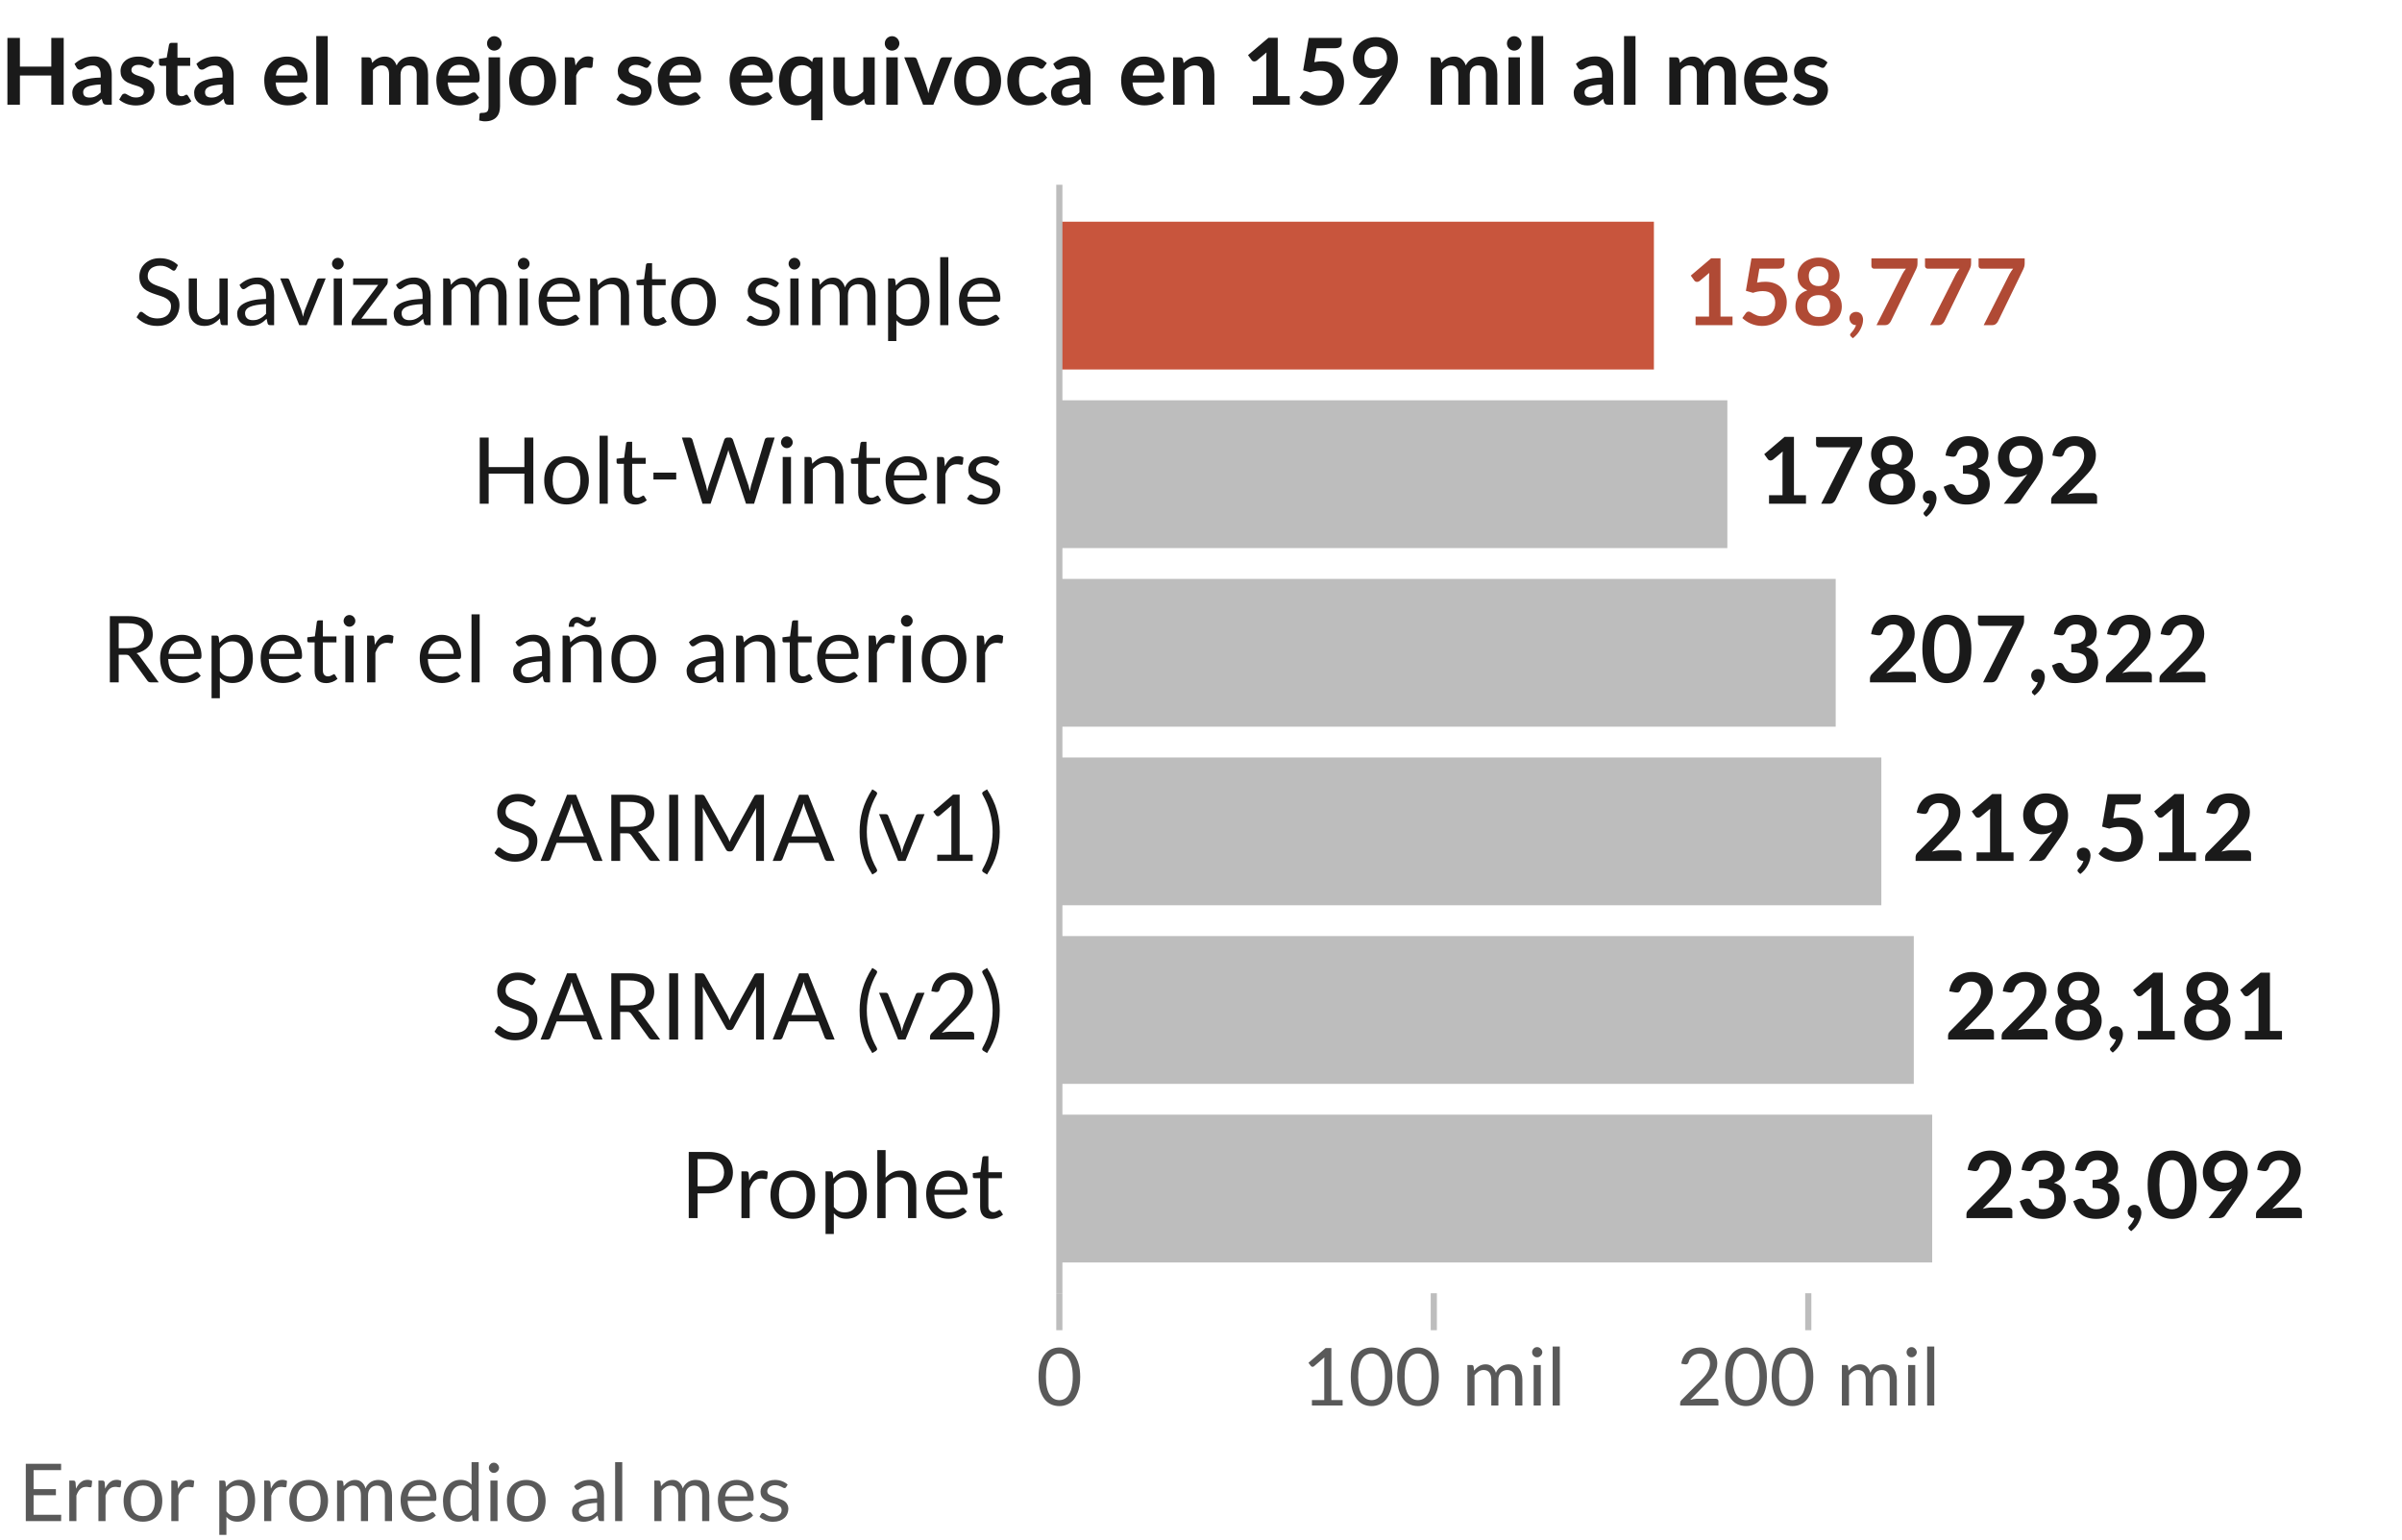
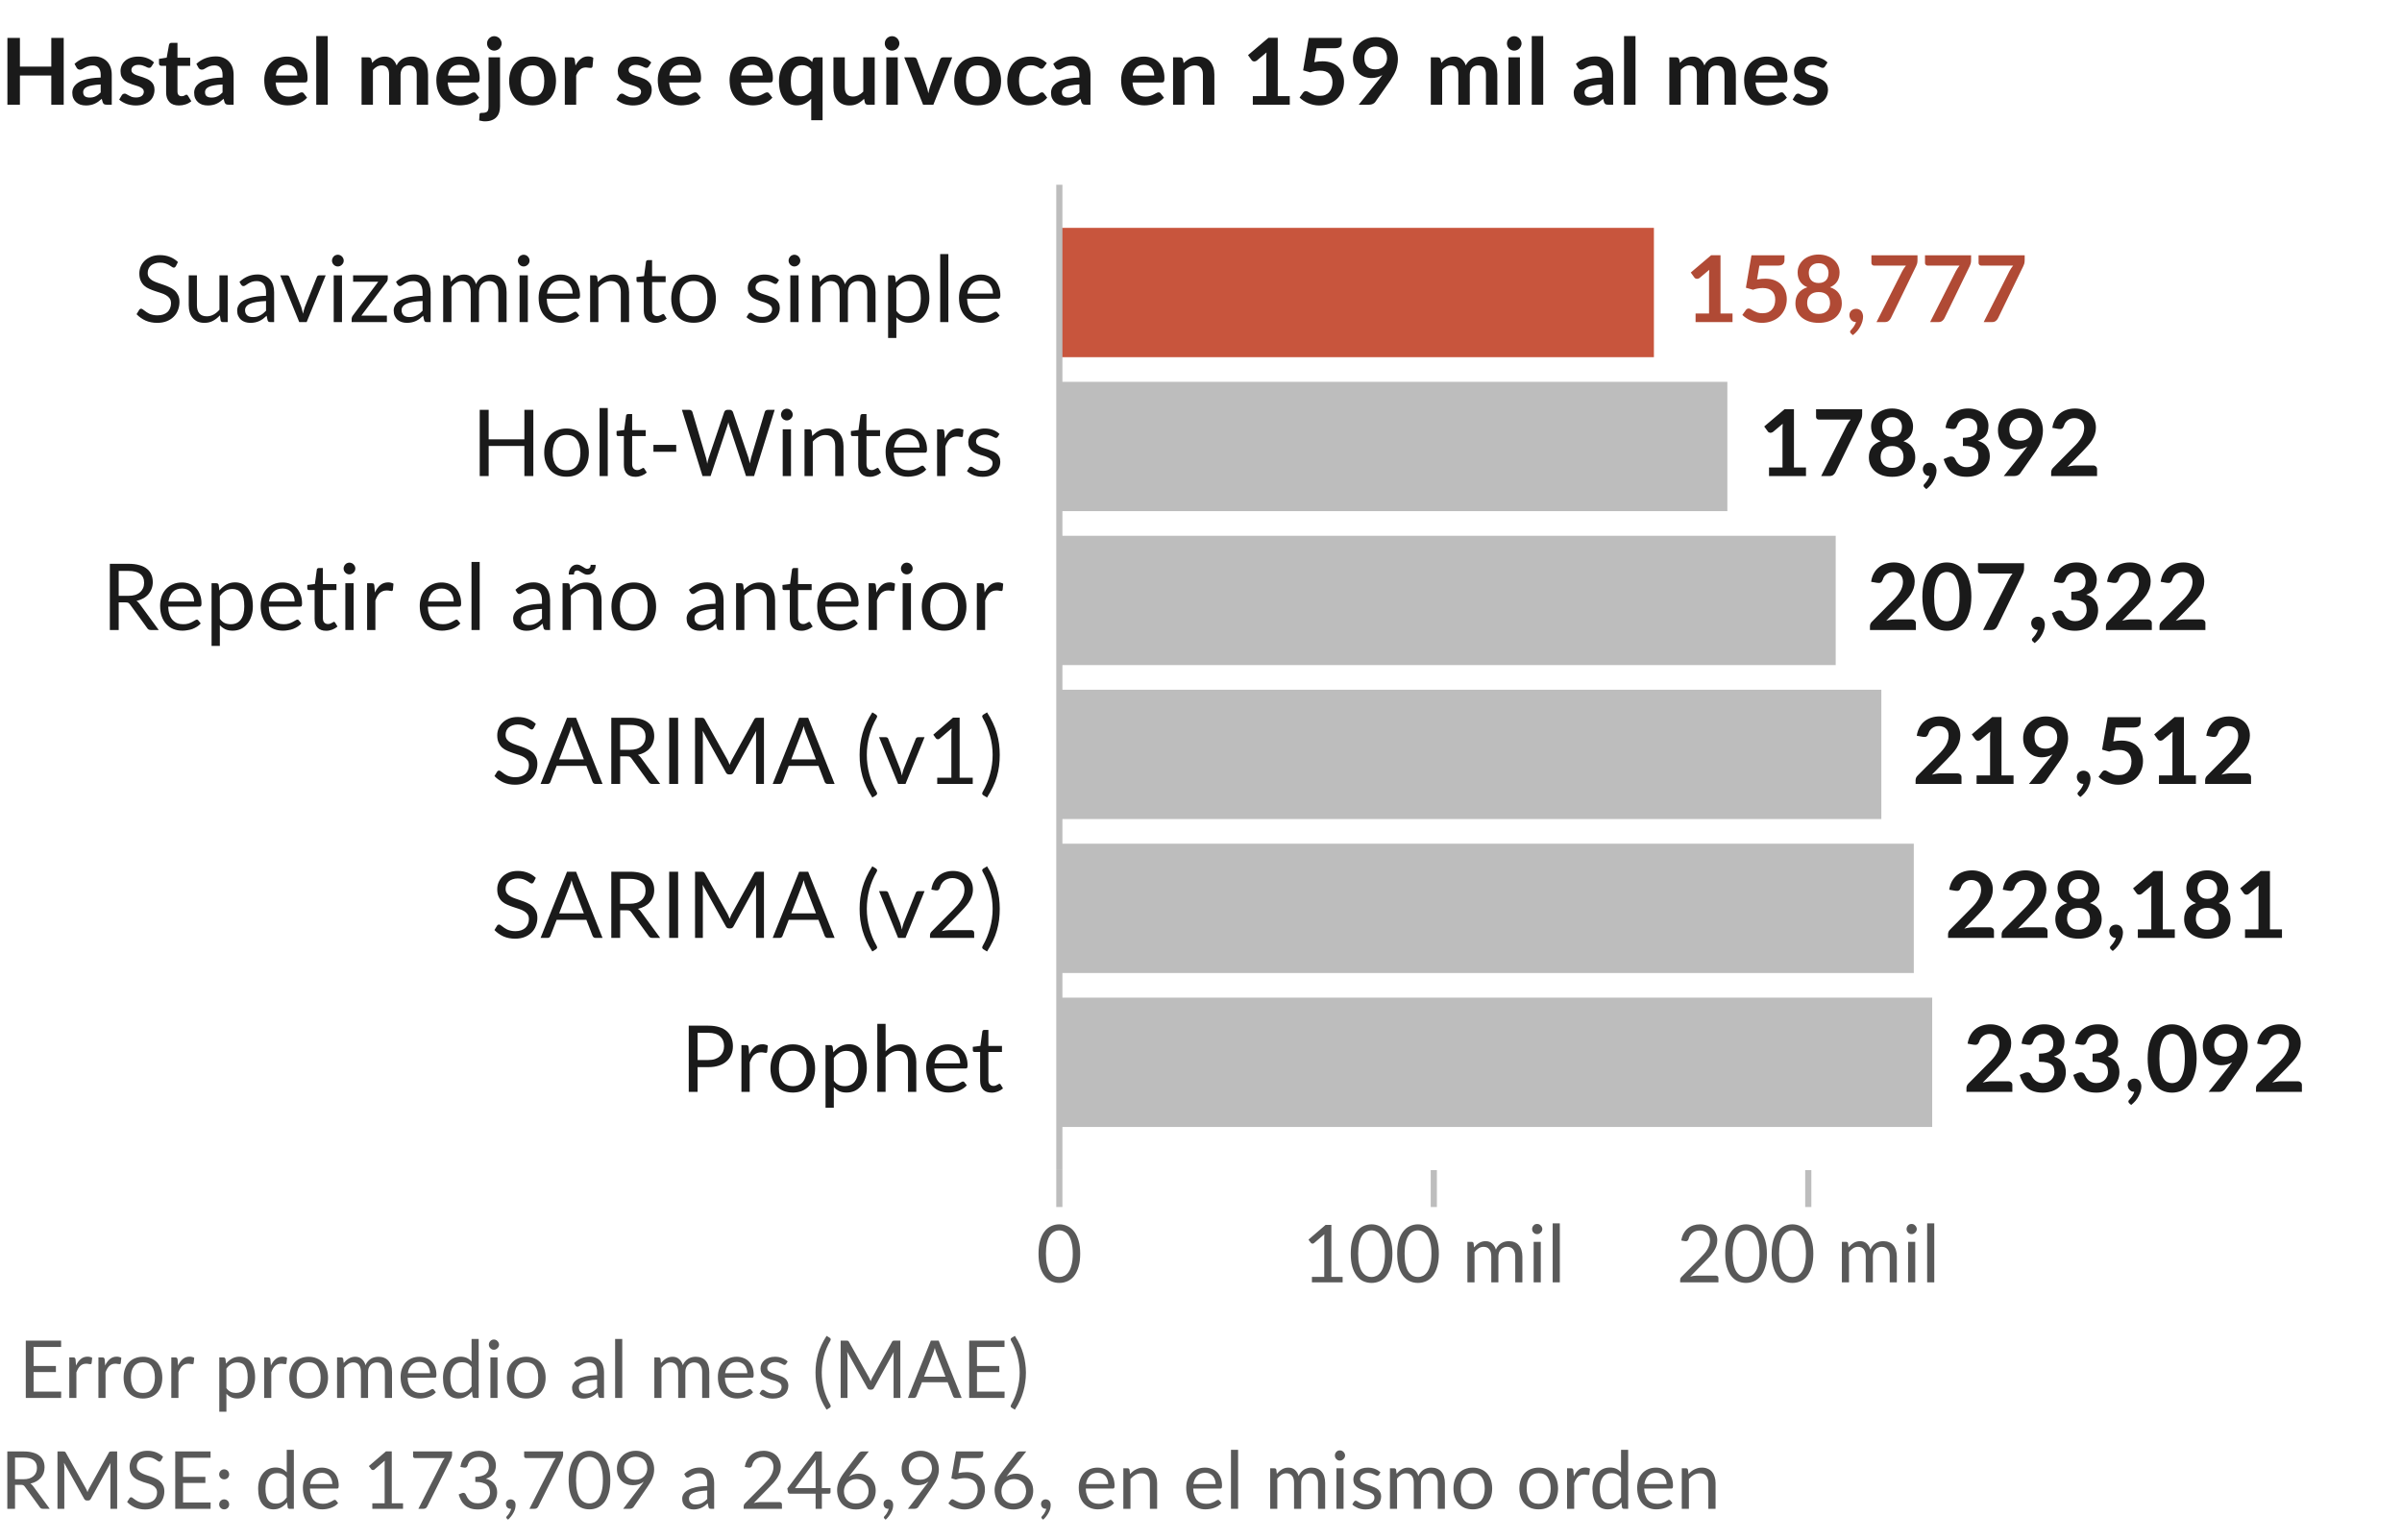
<svg xmlns="http://www.w3.org/2000/svg" width="390" height="250" viewBox="0 0 390 250" style="font-family:Lato, sans-serif;background:#FFFFFF">
  <text x="0" y="17" font-size="15" font-weight="700" fill="#1A1A1A">Hasta el mejor se equivoca en 159 mil al mes</text>
  <g transform="translate(0,26)">
-     <svg style="font-family:Lato, sans-serif;font-size:15px;color:#1A1A1A;background:#FFFFFF;overflow:visible" viewBox="0 0 390 224" height="224" width="390" text-anchor="middle" font-size="10" font-family="system-ui, sans-serif" fill="currentColor" class="plot-d6a7b5">
+     <svg style="font-family:Lato, sans-serif;font-size:15px;color:#1A1A1A;background:#FFFFFF;overflow:visible" viewBox="0 0 390 204" height="204" width="390" text-anchor="middle" font-size="10" font-family="system-ui, sans-serif" fill="currentColor" class="plot-d6a7b5">
      <style>:where(.plot-d6a7b5) {
  --plot-background: white;
  display: block;
  height: auto;
  height: intrinsic;
  max-width: 100%;
}
:where(.plot-d6a7b5 text),
:where(.plot-d6a7b5 tspan) {
  white-space: pre;
}</style>
-       <g transform="translate(-9,12)" text-anchor="end" fill="#1A1A1A" aria-label="y-axis tick label">
-         <text transform="translate(172,10)" y="0.32em">Suavizamiento simple</text>
-         <text transform="translate(172,39)" y="0.32em">Holt-Winters</text>
-         <text transform="translate(172,68)" y="0.32em">Repetir el año anterior</text>
-         <text transform="translate(172,97)" y="0.32em">SARIMA (v1)</text>
-         <text transform="translate(172,126)" y="0.32em">SARIMA (v2)</text>
-         <text transform="translate(172,155)" y="0.32em">Prophet</text>
+       <g transform="translate(-9,10.5)" text-anchor="end" fill="#1A1A1A" aria-label="y-axis tick label">
+         <text transform="translate(172,11)" y="0.32em">Suavizamiento simple</text>
+         <text transform="translate(172,36)" y="0.32em">Holt-Winters</text>
+         <text transform="translate(172,61)" y="0.32em">Repetir el año anterior</text>
+         <text transform="translate(172,86)" y="0.32em">SARIMA (v1)</text>
+         <text transform="translate(172,111)" y="0.32em">SARIMA (v2)</text>
+         <text transform="translate(172,136)" y="0.32em">Prophet</text>
      </g>
      <g stroke="#BDBDBD" fill="none" aria-hidden="true" aria-label="x-axis tick">
-         <path d="M0,0L0,6" transform="translate(172,184)" />
-         <path d="M0,0L0,6" transform="translate(232.8,184)" />
-         <path d="M0,0L0,6" transform="translate(293.6,184)" />
+         <path d="M0,0L0,6" transform="translate(172,164)" />
+         <path d="M0,0L0,6" transform="translate(232.8,164)" />
+         <path d="M0,0L0,6" transform="translate(293.6,164)" />
      </g>
      <g transform="translate(0,9)" font-variant="tabular-nums" font-size="13" fill="#595959" aria-label="x-axis tick label">
-         <text transform="translate(172,184)" y="0.71em">0</text>
-         <text transform="translate(232.8,184)" y="0.71em">100 mil</text>
-         <text transform="translate(293.6,184)" y="0.71em">200 mil</text>
+         <text transform="translate(172,164)" y="0.71em">0</text>
+         <text transform="translate(232.8,164)" y="0.71em">100 mil</text>
+         <text transform="translate(293.6,164)" y="0.71em">200 mil</text>
      </g>
      <g transform="translate(-169,37)" font-size="13" text-anchor="start" fill="#595959" aria-label="x-axis label">
-         <text transform="translate(172,184)">Error promedio al mes</text>
+         <text transform="translate(172,164)">Error promedio al mes (MAE)</text>
      </g>
      <g aria-label="bar">
-         <rect fill="#C8553D" height="24" y="10" width="96.536" x="172" />
-         <rect fill="#BDBDBD" height="24" y="39" width="108.462" x="172" />
-         <rect fill="#BDBDBD" height="24" y="68" width="126.052" x="172" />
-         <rect fill="#BDBDBD" height="24" y="97" width="133.463" x="172" />
-         <rect fill="#BDBDBD" height="24" y="126" width="138.734" x="172" />
-         <rect fill="#BDBDBD" height="24" y="155" width="141.72" x="172" />
+         <rect fill="#C8553D" height="21" y="11" width="96.536" x="172" />
+         <rect fill="#BDBDBD" height="21" y="36" width="108.462" x="172" />
+         <rect fill="#BDBDBD" height="21" y="61" width="126.052" x="172" />
+         <rect fill="#BDBDBD" height="21" y="86" width="133.463" x="172" />
+         <rect fill="#BDBDBD" height="21" y="111" width="138.734" x="172" />
+         <rect fill="#BDBDBD" height="21" y="136" width="141.72" x="172" />
      </g>
      <g stroke="#BDBDBD" aria-label="rule">
-         <line y2="184" y1="4" x2="172" x1="172" />
+         <line y2="164" y1="4" x2="172" x1="172" />
      </g>
-       <g transform="translate(5,12)" font-weight="700" text-anchor="start" aria-label="text">
-         <text fill="#B04A35" transform="translate(268.5364,10)" y="0.32em">158,777</text>
-         <text fill="#1A1A1A" transform="translate(280.4623,39)" y="0.32em">178,392</text>
-         <text fill="#1A1A1A" transform="translate(298.0518,68)" y="0.32em">207,322</text>
-         <text fill="#1A1A1A" transform="translate(305.4633,97)" y="0.32em">219,512</text>
-         <text fill="#1A1A1A" transform="translate(310.734,126)" y="0.32em">228,181</text>
-         <text fill="#1A1A1A" transform="translate(313.7199,155)" y="0.32em">233,092</text>
+       <g transform="translate(5,10.5)" font-weight="700" text-anchor="start" aria-label="text">
+         <text fill="#B04A35" transform="translate(268.5364,11)" y="0.32em">158,777</text>
+         <text fill="#1A1A1A" transform="translate(280.4623,36)" y="0.32em">178,392</text>
+         <text fill="#1A1A1A" transform="translate(298.0518,61)" y="0.32em">207,322</text>
+         <text fill="#1A1A1A" transform="translate(305.4633,86)" y="0.32em">219,512</text>
+         <text fill="#1A1A1A" transform="translate(310.734,111)" y="0.32em">228,181</text>
+         <text fill="#1A1A1A" transform="translate(313.7199,136)" y="0.32em">233,092</text>
      </g>
    </svg>
  </g>
+   <text x="0" y="245" font-size="13" fill="#595959">RMSE: de 173,709 a 246,956, en el mismo orden</text>
</svg>
